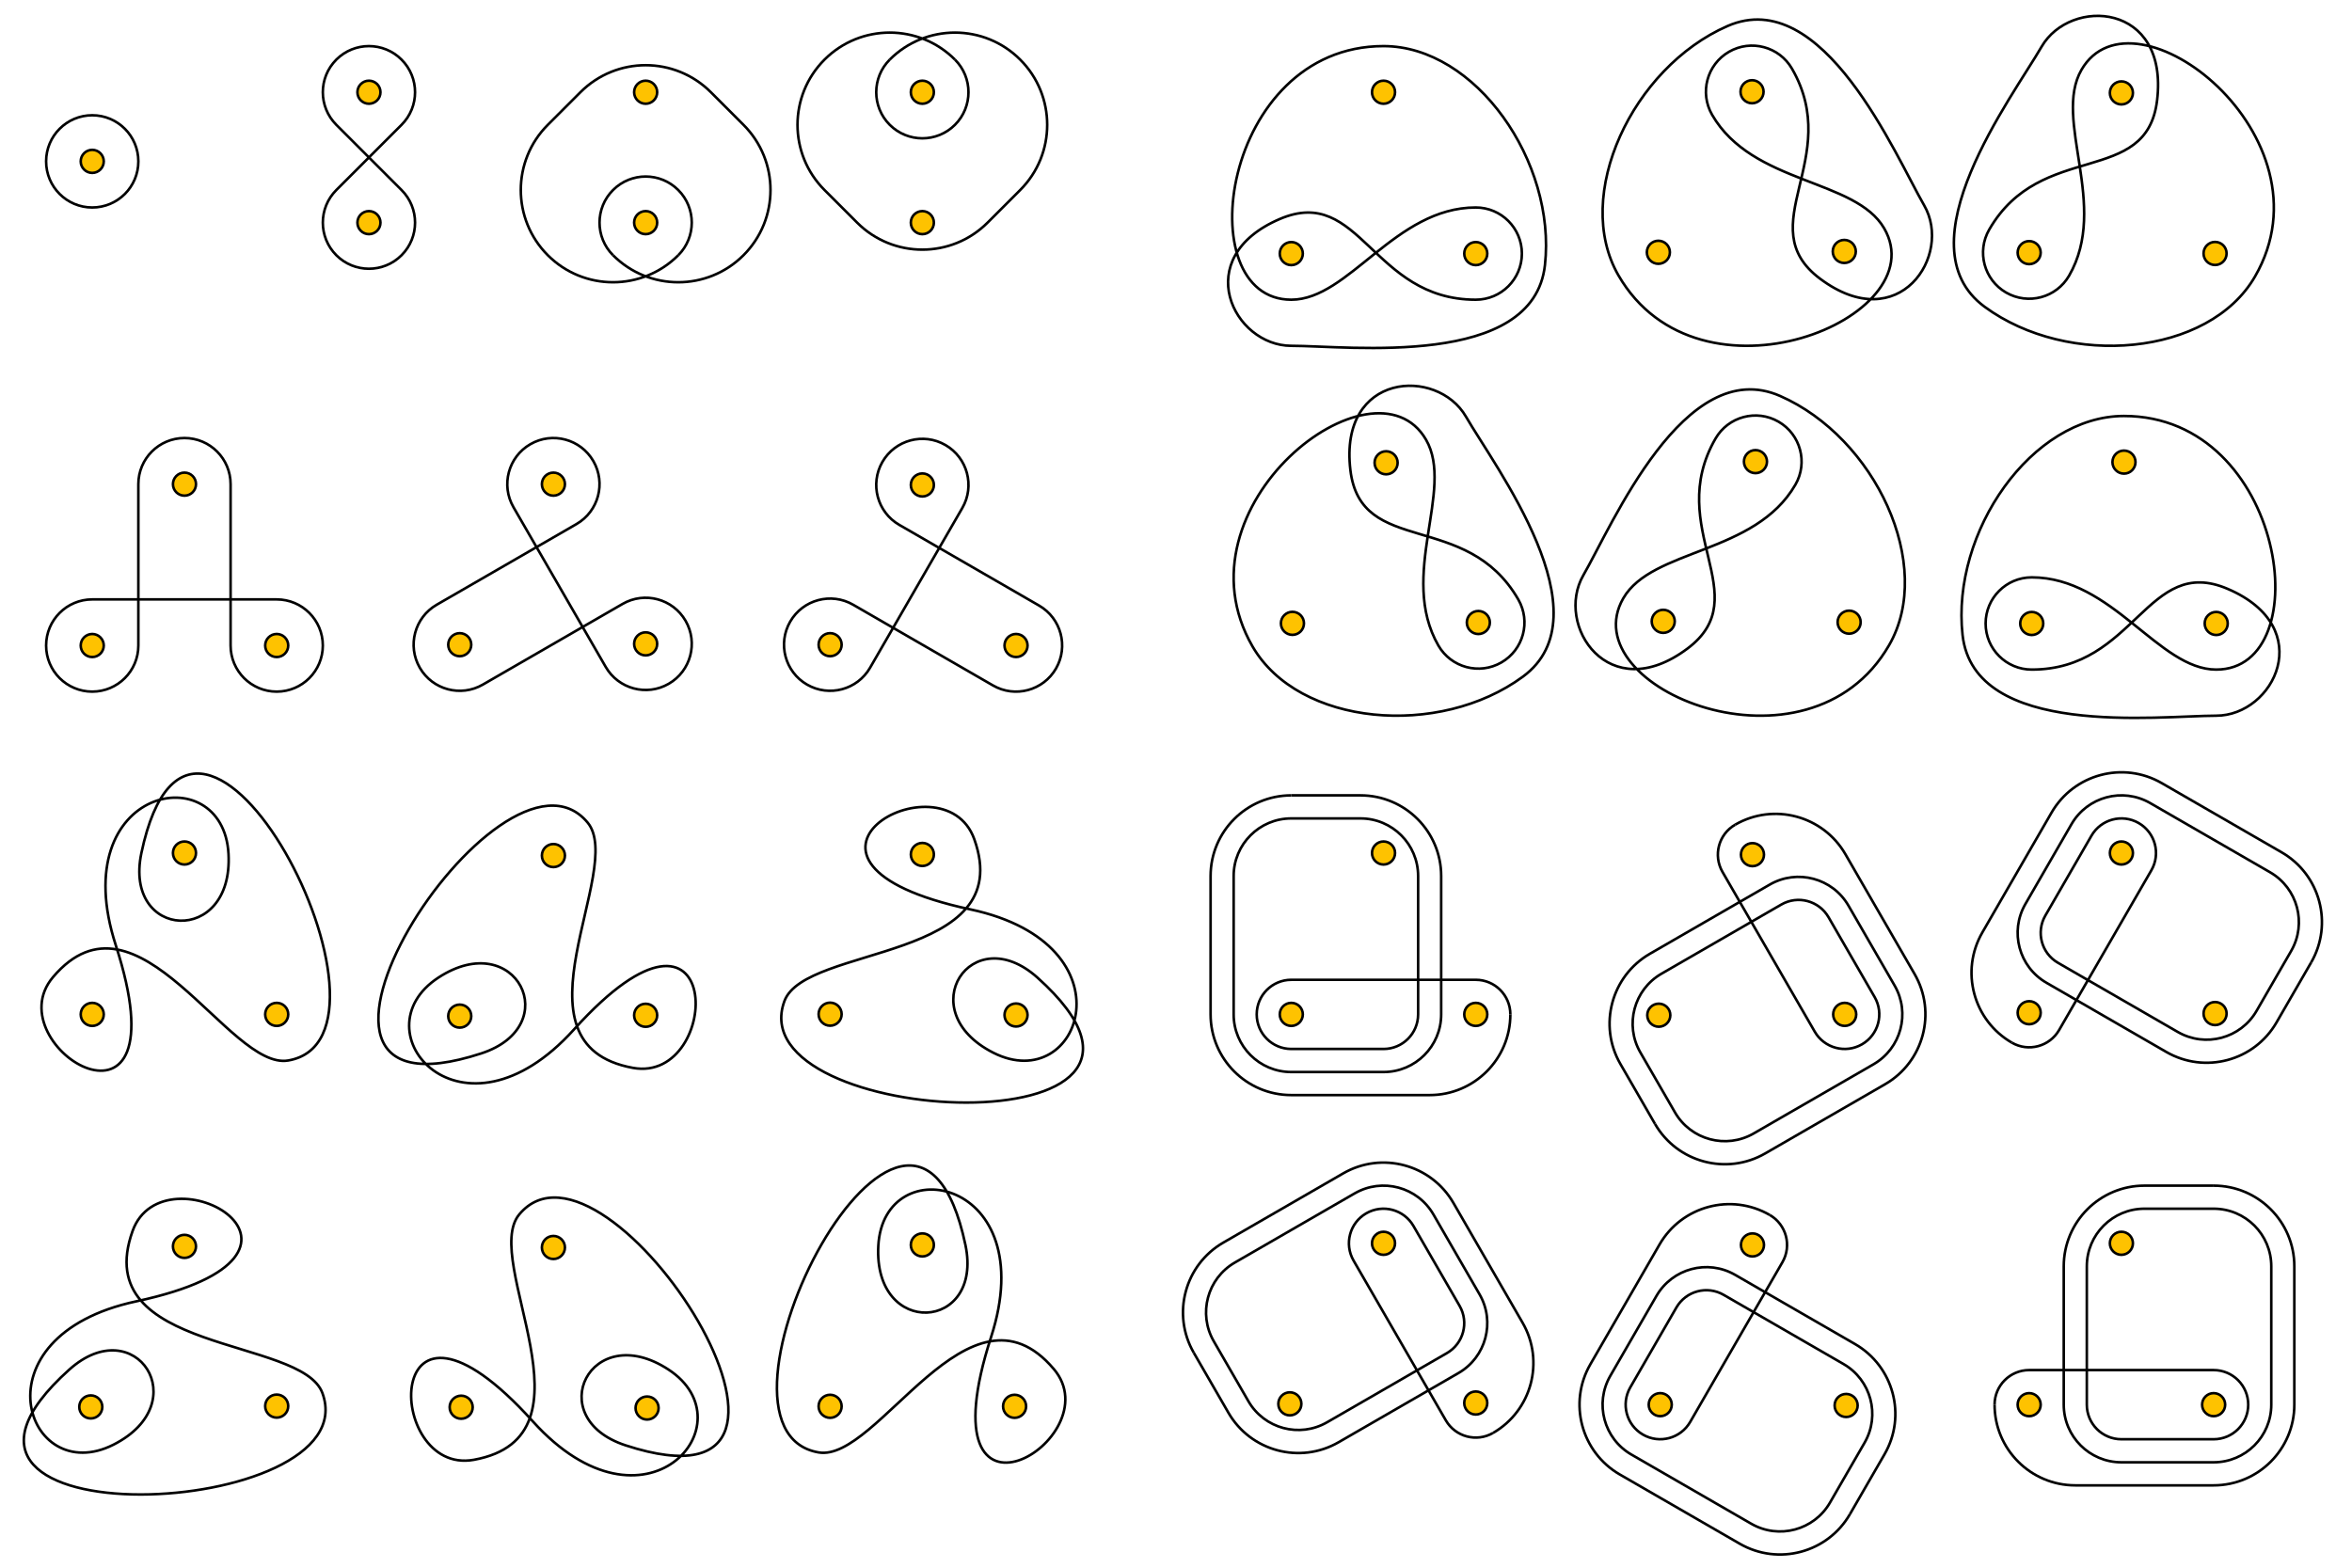
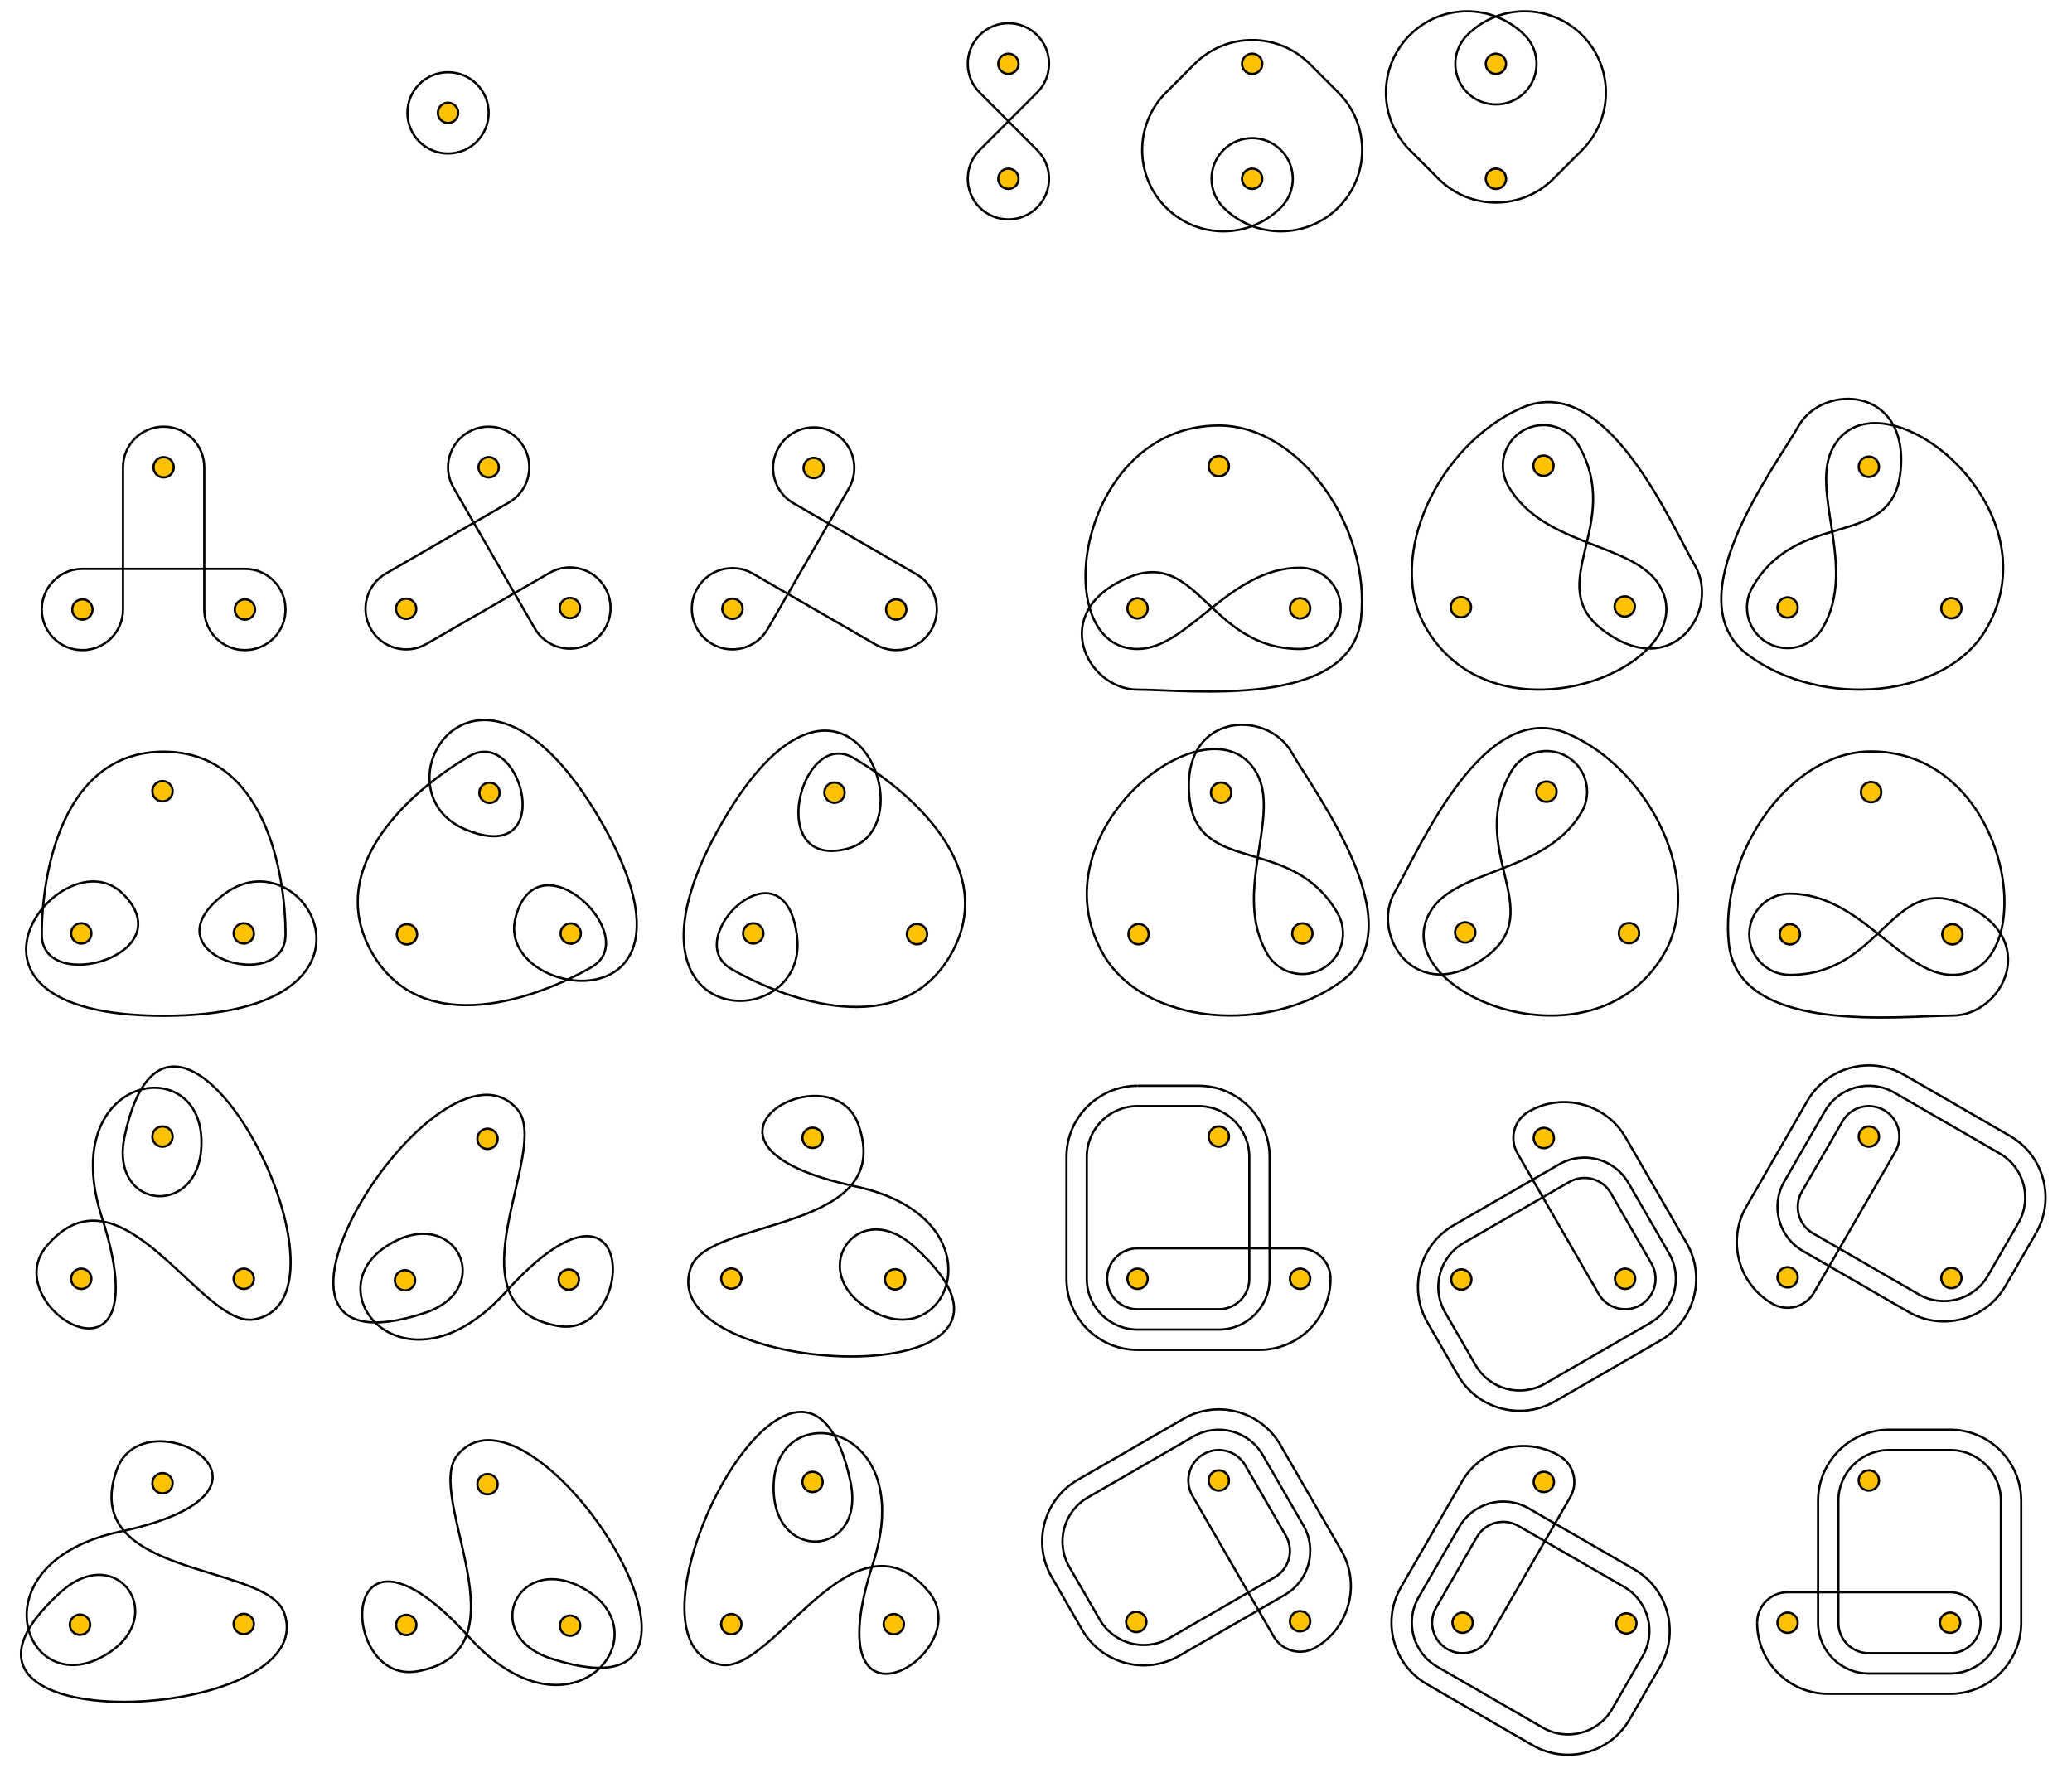
- <svg xmlns="http://www.w3.org/2000/svg" width="918" height="612">
+ <svg xmlns="http://www.w3.org/2000/svg" width="918" height="785.075" viewBox="0 -179.5 918 785.075">
+   <g fill="#FEC200" stroke="#000">
+     <circle cx="198.5" cy="-129.5" r="4.5" />
+     <circle cx="446.772" cy="-151.227" r="4.5" />
+     <circle cx="446.772" cy="-100.314" r="4.5" />
+     <circle cx="36" cy="234" r="4.5" />
+     <circle cx="108" cy="234" r="4.5" />
+     <circle cx="72" cy="171" r="4.5" />
+     <circle cx="504" cy="90" r="4.5" />
+     <circle cx="576" cy="90" r="4.5" />
+     <circle cx="540" cy="27" r="4.5" />
+     <circle cx="36" cy="387" r="4.5" />
+     <circle cx="108" cy="387" r="4.5" />
+     <circle cx="72" cy="324" r="4.5" />
+     <circle cx="504" cy="387" r="4.5" />
+     <circle cx="576" cy="387" r="4.5" />
+     <circle cx="540" cy="324" r="4.5" />
+     <circle cx="554.772" cy="-151.227" r="4.5" />
+     <circle cx="554.772" cy="-100.314" r="4.5" />
+     <circle cx="662.772" cy="-100.314" r="4.5" />
+     <circle cx="662.772" cy="-151.227" r="4.5" />
+     <circle cx="36.5" cy="90.503" r="4.5" />
+     <circle cx="108.5" cy="90.503" r="4.5" />
+     <circle cx="72.5" cy="27.503" r="4.5" />
+     <circle cx="252.5" cy="89.857" r="4.5" />
+     <circle cx="216.5" cy="27.503" r="4.499" />
+     <circle cx="179.94" cy="90.18" r="4.5" />
+     <circle cx="360.504" cy="27.823" r="4.5" />
+     <circle cx="324.504" cy="90.177" r="4.5" />
+     <circle cx="397.062" cy="90.5" r="4.5" />
+     <circle cx="719.995" cy="386.995" r="4.5" />
+     <circle cx="683.995" cy="324.641" r="4.499" />
+     <circle cx="647.436" cy="387.317" r="4.5" />
+     <circle cx="828" cy="324" r="4.5" />
+     <circle cx="792" cy="386.354" r="4.5" />
+     <circle cx="864.56" cy="386.677" r="4.5" />
+     <circle cx="863.995" cy="539.359" r="4.5" />
+     <circle cx="791.995" cy="539.359" r="4.5" />
+     <circle cx="827.995" cy="476.359" r="4.5" />
+     <circle cx="648" cy="539.354" r="4.5" />
+     <circle cx="684" cy="477" r="4.499" />
+     <circle cx="720.56" cy="539.677" r="4.5" />
+     <circle cx="539.995" cy="476.359" r="4.5" />
+     <circle cx="575.995" cy="538.713" r="4.5" />
+     <circle cx="503.436" cy="539.036" r="4.5" />
+     <circle cx="719.832" cy="89.165" r="4.5" />
+     <circle cx="683.832" cy="26.811" r="4.5" />
+     <circle cx="647.271" cy="89.488" r="4.5" />
+     <circle cx="827.995" cy="27.269" r="4.5" />
+     <circle cx="791.995" cy="89.623" r="4.5" />
+     <circle cx="864.555" cy="89.946" r="4.5" />
+     <circle cx="865" cy="234.396" r="4.5" />
+     <circle cx="793" cy="234.396" r="4.5" />
+     <circle cx="829" cy="171.396" r="4.5" />
+     <circle cx="649.168" cy="233.561" r="4.5" />
+     <circle cx="685.168" cy="171.208" r="4.5" />
+     <circle cx="721.729" cy="233.884" r="4.5" />
+     <circle cx="541.005" cy="171.666" r="4.5" />
+     <circle cx="577.005" cy="234.019" r="4.5" />
+     <circle cx="504.445" cy="234.342" r="4.5" />
+     <circle cx="252" cy="387.352" r="4.5" />
+     <circle cx="216" cy="324.998" r="4.5" />
+     <circle cx="179.44" cy="387.675" r="4.5" />
+     <circle cx="360.004" cy="324.565" r="4.5" />
+     <circle cx="324.004" cy="386.919" r="4.5" />
+     <circle cx="396.562" cy="387.242" r="4.499" />
+     <circle cx="396" cy="540" r="4.5" />
+     <circle cx="324" cy="540" r="4.5" />
+     <circle cx="360" cy="477" r="4.5" />
+     <circle cx="180" cy="540.352" r="4.5" />
+     <circle cx="216" cy="477.998" r="4.5" />
+     <circle cx="252.56" cy="540.675" r="4.5" />
+     <circle cx="71.996" cy="477.565" r="4.5" />
+     <circle cx="107.996" cy="539.919" r="4.5" />
+     <circle cx="35.438" cy="540.242" r="4.499" />
+     <circle cx="252.862" cy="234.067" r="4.5" />
+     <circle cx="216.862" cy="171.714" r="4.5" />
+     <circle cx="180.303" cy="234.39" r="4.5" />
+     <circle cx="369.728" cy="171.64" r="4.5" />
+     <circle cx="333.728" cy="233.994" r="4.5" />
+     <circle cx="406.287" cy="234.317" r="4.499" />
+   </g>
  <g fill="none" stroke="#000">
-     <circle cx="36" cy="63" r="18" />
-     <path d="M131.271 48.729c-7.029-7.03-7.029-18.427 0-25.457 7.029-7.029 18.427-7.029 25.456.001 7.03 7.029 7.029 18.426 0 25.455l-25.456 25.456c-7.029 7.029-7.029 18.427 0 25.456 7.03 7.029 18.427 7.03 25.457 0 7.029-7.029 7.029-18.427-.001-25.456l-25.456-25.455zM264.728 99.64c7.029-7.029 7.03-18.427 0-25.456-7.029-7.029-18.427-7.029-25.456 0s-7.029 18.427 0 25.456" />
-     <path d="M264.728 99.64c-14.059 14.059-36.853 14.06-50.911 0-14.06-14.059-14.06-36.853 0-50.912L226.544 36c14.059-14.059 36.853-14.059 50.911 0l12.729 12.729c14.059 14.059 14.059 36.853 0 50.911s-36.853 14.059-50.912 0m108-76.369c-7.03 7.029-7.03 18.427 0 25.456 7.029 7.03 18.426 7.029 25.456 0 7.029-7.029 7.029-18.426 0-25.456" />
-     <path d="M347.272 23.271c14.059-14.059 36.853-14.059 50.911 0 14.06 14.06 14.059 36.854 0 50.912l-12.728 12.728c-14.06 14.06-36.853 14.06-50.912 0l-12.728-12.728c-14.059-14.059-14.059-36.853 0-50.912 14.059-14.059 36.853-14.059 50.912 0M36 234c-9.941 0-18 8.059-18 18s8.059 18 18 18 18-8.059 18-18v-63c0-9.941 8.059-18 18-18s18 8.059 18 18v63c0 9.941 8.059 18 18 18s18-8.059 18-18-8.059-18-18-18H36zm200.412 26.354c4.971 8.609 15.979 11.559 24.588 6.589s11.559-15.979 6.588-24.589-15.979-11.559-24.588-6.588l-54.56 31.5c-8.609 4.971-19.618 2.021-24.589-6.588s-2.021-19.619 6.589-24.59l54.56-31.5c8.609-4.97 11.559-15.979 6.588-24.588s-15.979-11.559-24.588-6.588-11.559 15.979-6.588 24.588l36 62.354zm139.18-62.034c4.971-8.609 2.021-19.618-6.588-24.589-8.609-4.97-19.619-2.021-24.59 6.589s-2.02 19.618 6.59 24.588l54.559 31.5c8.609 4.971 11.559 15.979 6.588 24.589s-15.979 11.56-24.588 6.589l-54.559-31.5c-8.609-4.971-19.619-2.021-24.59 6.588s-2.02 19.618 6.59 24.589c8.608 4.97 19.617 2.021 24.588-6.589l36-62.354zM589.5 396c0 17.396-14.104 31.5-31.5 31.5h-54c-17.396 0-31.5-14.104-31.5-31.5v-54c0-17.396 14.104-31.5 31.5-31.5" />
-     <path d="M589.5 396c0-7.456-6.044-13.5-13.5-13.5h-72c-7.456 0-13.5 6.044-13.5 13.5s6.044 13.5 13.5 13.5h36c7.456 0 13.5-6.044 13.5-13.5v-54c0-12.426-10.073-22.5-22.5-22.5h-27c-12.427 0-22.5 10.074-22.5 22.5v54c0 12.426 10.073 22.5 22.5 22.5h36c12.427 0 22.5-10.074 22.5-22.5v-54c0-17.396-14.104-31.5-31.5-31.5h-27m173.245 11.449c15.065-8.698 34.331-3.536 43.03 11.529l27 46.766c8.697 15.066 3.535 34.332-11.53 43.03l-46.765 27c-15.066 8.698-34.332 3.536-43.03-11.53" />
-     <path d="M677.245 321.949c-6.457 3.729-8.669 11.984-4.941 18.441l36 62.354c3.728 6.457 11.984 8.67 18.441 4.941 6.458-3.728 8.669-11.984 4.941-18.441l-18-31.176c-3.728-6.457-11.983-8.67-18.441-4.941l-15.589 9-31.177 18c-10.761 6.213-14.448 19.973-8.235 30.734l13.5 23.383c6.213 10.762 19.975 14.449 30.736 8.236l46.765-27c10.761-6.213 14.448-19.975 8.235-30.736l-18-31.176c-6.213-10.763-19.975-14.449-30.735-8.236l-46.766 27c-15.065 8.699-20.228 27.963-11.529 43.029l13.5 23.383m139.3-31.699c-15.066-8.698-20.229-27.963-11.529-43.029l27-46.766c8.697-15.066 27.963-20.229 43.029-11.529l46.766 27c15.066 8.698 20.229 27.963 11.529 43.029" />
-     <path d="M785.25 407.045c6.457 3.729 14.713 1.516 18.441-4.941l36-62.354c3.729-6.457 1.516-14.713-4.941-18.441s-14.713-1.516-18.441 4.941l-18 31.177c-3.729 6.457-1.516 14.714 4.941 18.441l15.588 9 31.178 18c10.762 6.213 24.521 2.526 30.735-8.235l13.5-23.383c6.214-10.762 2.526-24.522-8.235-30.735l-46.766-27c-10.762-6.214-24.521-2.526-30.736 8.235l-18 31.177c-6.213 10.762-2.525 24.522 8.236 30.735l46.766 27c15.066 8.699 34.331 3.537 43.029-11.529l13.5-23.383m-123.55 172.609c0 17.396 14.103 31.5 31.5 31.5h54c17.397 0 31.5-14.104 31.5-31.5v-54c0-17.396-14.103-31.5-31.5-31.5" />
-     <path d="M778.495 548.359c0-7.456 6.044-13.5 13.5-13.5h72c7.456 0 13.5 6.044 13.5 13.5s-6.044 13.5-13.5 13.5h-36c-7.456 0-13.5-6.044-13.5-13.5v-54c0-12.426 10.073-22.5 22.5-22.5h27c12.427 0 22.5 10.074 22.5 22.5v54c0 12.426-10.073 22.5-22.5 22.5h-36c-12.427 0-22.5-10.074-22.5-22.5v-54c0-17.396 14.103-31.5 31.5-31.5h27m-173.245 11.45c-15.066-8.698-34.332-3.536-43.029 11.529l-27 46.766c-8.699 15.066-3.537 34.332 11.529 43.03l46.766 27c15.066 8.698 34.331 3.536 43.029-11.53" />
-     <path d="M690.75 474.309c6.457 3.729 8.67 11.984 4.941 18.441l-36 62.354c-3.729 6.457-11.984 8.67-18.441 4.941-6.457-3.728-8.67-11.984-4.941-18.441l18-31.176c3.729-6.457 11.984-8.67 18.441-4.941l15.588 9 31.178 18c10.762 6.213 14.449 19.973 8.235 30.734l-13.5 23.383c-6.214 10.762-19.974 14.449-30.735 8.236l-46.766-27c-10.762-6.213-14.449-19.975-8.236-30.736l18-31.176c6.215-10.763 19.975-14.449 30.736-8.236l46.766 27c15.066 8.699 20.229 27.963 11.529 43.029l-13.5 23.383m-139.3-31.7c15.065-8.698 20.228-27.963 11.53-43.029l-27-46.766c-8.699-15.066-27.965-20.229-43.03-11.529l-46.765 27c-15.066 8.698-20.229 27.963-11.531 43.029" />
-     <path d="M582.745 559.404c-6.457 3.729-14.714 1.516-18.441-4.941l-36-62.354c-3.728-6.457-1.516-14.713 4.941-18.441 6.458-3.729 14.714-1.516 18.441 4.941l18 31.177c3.728 6.457 1.517 14.714-4.941 18.441l-15.589 9-31.176 18c-10.762 6.213-24.523 2.526-30.736-8.235l-13.5-23.383c-6.213-10.762-2.525-24.522 8.236-30.735l46.765-27c10.761-6.214 24.522-2.526 30.735 8.235l18 31.177c6.213 10.762 2.525 24.522-8.235 30.735l-46.765 27c-15.066 8.699-34.332 3.537-43.031-11.529l-13.5-23.383M576 117c9.941 0 18-8.059 18-18s-8.059-18-18-18c-31.5 0-49.5 36-72 36-40.5 0-27.16-99 36-99 36 0 67.473 45.248 63 85.5-4.5 40.5-76.5 31.5-99 31.5s-39.84-34.354-4.5-49.5C531 72 535.5 117 576 117zm123.42-90.189c-4.97-8.608-15.979-11.559-24.588-6.588s-11.559 15.979-6.589 24.588c15.75 27.28 55.927 24.869 67.177 44.354 20.25 35.074-72.156 73.021-103.736 18.323-18-31.178 5.449-81.058 42.545-97.31 37.324-16.354 65.53 50.501 76.78 69.986s-9.832 51.679-40.618 28.646c-27.442-20.528 9.279-46.925-10.971-81.999zm76.986 62.811c-4.971 8.609-2.021 19.618 6.589 24.589 8.608 4.97 19.618 2.021 24.588-6.589 15.75-27.279-6.427-60.868 4.823-80.354 20.25-35.074 99.316 25.979 67.736 80.677-18 31.177-72.922 35.81-105.545 11.81-32.824-24.146 10.971-82.001 22.221-101.486S846.489.944 841.935 39.122c-4.058 34.029-45.279 15.427-65.529 50.5zM793 261.396c-9.941 0-18-8.059-18-18 0-9.94 8.059-18 18-18 31.5 0 49.5 36 72 36 40.5 0 27.16-99-36-99-36 0-67.473 45.248-63 85.5 4.5 40.5 76.5 31.5 99 31.5s39.84-34.354 4.5-49.5c-31.5-13.5-36 31.5-76.5 31.5zm-123.42-90.189c4.97-8.608 15.979-11.559 24.588-6.588s11.559 15.979 6.589 24.588c-15.75 27.28-55.927 24.869-67.177 44.354-20.25 35.074 72.156 73.021 103.736 18.323 18-31.178-5.449-81.057-42.545-97.31-37.324-16.354-65.53 50.501-76.78 69.986s9.832 51.679 40.618 28.646c27.442-20.527-9.279-46.925 10.971-81.999zm-76.986 62.813c4.971 8.608 2.021 19.617-6.589 24.588-8.608 4.97-19.618 2.021-24.588-6.589-15.75-27.279 6.427-60.868-4.823-80.354-20.25-35.073-99.316 25.979-67.736 80.677 18 31.177 72.922 35.81 105.545 11.81 32.824-24.146-10.971-82.001-22.221-101.486s-49.671-17.324-45.117 20.854c4.058 34.028 45.279 15.425 65.529 50.5zM20.688 381.453C53.688 342.5 89.312 418 112.5 414c52.251-9.014-36.281-180.668-57.312-81-7.145 33.857 35.985 36.463 34 .318-2.103-38.253-64.146-26.546-44 35.682 27.36 84.511-47.626 39.75-24.5 12.453zm226.37 35.433c-50.234-9.103-2.661-77.704-17.72-95.785-33.931-40.744-138.322 121.755-41.491 90.134 32.894-10.742 13.584-49.396-16.725-29.604-32.077 20.945 9.083 68.824 52.901 20.264 59.508-65.95 58.238 21.37 23.035 14.991zm133.2-89.308c17.234 48.055-65.963 41.156-74.092 63.238-18.32 49.757 174.604 58.914 98.803-9.135-25.75-23.115-49.57 12.934-17.275 29.287 34.18 17.306 55.062-42.279-8.9-55.947-86.87-18.56-10.613-61.119 1.464-27.443z" />
-     <path d="M411.312 534.453C378.312 495.5 342.688 571 319.5 567c-52.251-9.014 36.281-180.668 57.312-81 7.145 33.857-35.985 36.463-34 .318 2.103-38.253 64.146-26.546 44 35.682-27.36 84.511 47.626 39.75 24.5 12.453zm-226.37 35.433c50.234-9.103 2.661-77.704 17.72-95.785 33.931-40.744 138.322 121.755 41.491 90.134-32.894-10.742-13.584-49.396 16.725-29.604 32.077 20.945-9.083 68.824-52.901 20.264-59.508-65.95-58.238 21.37-23.035 14.991zm-133.2-89.308c-17.234 48.055 65.963 41.156 74.092 63.238 18.32 49.757-174.604 58.914-98.803-9.135 25.75-23.115 49.57 12.934 17.275 29.287-34.18 17.306-55.062-42.279 8.9-55.947 86.87-18.56 10.613-61.119-1.464-27.443z" />
-   </g>
-   <g fill="#FEC200" stroke="#000">
-     <circle cx="36" cy="63" r="4.5" />
-     <circle cx="144" cy="36" r="4.5" />
-     <circle cx="144" cy="86.912" r="4.5" />
-     <circle cx="36" cy="252" r="4.5" />
-     <circle cx="108" cy="252" r="4.5" />
-     <circle cx="72" cy="189" r="4.5" />
-     <circle cx="504" cy="99" r="4.5" />
-     <circle cx="576" cy="99" r="4.5" />
-     <circle cx="540" cy="36" r="4.5" />
-     <circle cx="36" cy="396" r="4.5" />
-     <circle cx="108" cy="396" r="4.5" />
-     <circle cx="72" cy="333" r="4.5" />
-     <circle cx="504" cy="396" r="4.5" />
-     <circle cx="576" cy="396" r="4.5" />
-     <circle cx="540" cy="333" r="4.5" />
-     <circle cx="252" cy="36" r="4.5" />
-     <circle cx="252" cy="86.912" r="4.5" />
-     <circle cx="360" cy="86.912" r="4.5" />
-     <circle cx="360" cy="36" r="4.5" />
-     <circle cx="252" cy="251.354" r="4.5" />
-     <circle cx="216" cy="189" r="4.499" />
-     <circle cx="179.44" cy="251.677" r="4.5" />
-     <circle cx="360.004" cy="189.32" r="4.5" />
-     <circle cx="324.004" cy="251.674" r="4.5" />
-     <circle cx="396.562" cy="251.997" r="4.5" />
-     <circle cx="719.995" cy="395.995" r="4.5" />
-     <circle cx="683.995" cy="333.641" r="4.499" />
-     <circle cx="647.436" cy="396.317" r="4.5" />
-     <circle cx="828" cy="333" r="4.5" />
-     <circle cx="792" cy="395.354" r="4.5" />
-     <circle cx="864.56" cy="395.677" r="4.5" />
-     <circle cx="863.995" cy="548.359" r="4.5" />
-     <circle cx="791.995" cy="548.359" r="4.5" />
-     <circle cx="827.995" cy="485.359" r="4.5" />
-     <circle cx="648" cy="548.354" r="4.5" />
-     <circle cx="684" cy="486" r="4.499" />
-     <circle cx="720.56" cy="548.677" r="4.5" />
-     <circle cx="539.995" cy="485.359" r="4.5" />
-     <circle cx="575.995" cy="547.713" r="4.5" />
-     <circle cx="503.436" cy="548.036" r="4.5" />
-     <circle cx="719.832" cy="98.165" r="4.5" />
-     <circle cx="683.832" cy="35.811" r="4.5" />
-     <circle cx="647.272" cy="98.488" r="4.5" />
-     <circle cx="827.995" cy="36.269" r="4.5" />
-     <circle cx="791.995" cy="98.623" r="4.5" />
-     <circle cx="864.555" cy="98.946" r="4.5" />
-     <circle cx="865" cy="243.396" r="4.5" />
-     <circle cx="793" cy="243.396" r="4.5" />
-     <circle cx="829" cy="180.396" r="4.5" />
-     <circle cx="649.168" cy="242.561" r="4.5" />
-     <circle cx="685.168" cy="180.208" r="4.5" />
-     <circle cx="721.728" cy="242.884" r="4.5" />
-     <circle cx="541.005" cy="180.666" r="4.5" />
-     <circle cx="577.005" cy="243.019" r="4.5" />
-     <circle cx="504.445" cy="243.342" r="4.5" />
-     <circle cx="252" cy="396.352" r="4.5" />
-     <circle cx="216" cy="333.998" r="4.5" />
-     <circle cx="179.44" cy="396.675" r="4.5" />
-     <circle cx="360.004" cy="333.565" r="4.5" />
-     <circle cx="324.004" cy="395.919" r="4.5" />
-     <circle cx="396.562" cy="396.242" r="4.499" />
-     <circle cx="396" cy="549" r="4.5" />
-     <circle cx="324" cy="549" r="4.5" />
-     <circle cx="360" cy="486" r="4.5" />
-     <circle cx="180" cy="549.352" r="4.5" />
-     <circle cx="216" cy="486.998" r="4.5" />
-     <circle cx="252.56" cy="549.675" r="4.5" />
-     <circle cx="71.996" cy="486.565" r="4.5" />
-     <circle cx="107.996" cy="548.919" r="4.5" />
-     <circle cx="35.438" cy="549.242" r="4.499" />
+     <circle cx="198.5" cy="-129.5" r="18" />
+     <path d="M434.043-138.498c-7.029-7.03-7.029-18.427 0-25.457 7.029-7.029 18.427-7.029 25.456.001 7.03 7.029 7.029 18.426 0 25.455l-25.456 25.456c-7.029 7.029-7.029 18.427 0 25.456 7.03 7.029 18.427 7.03 25.457 0 7.029-7.029 7.029-18.427 0-25.456l-25.457-25.455zM567.5-87.586c7.029-7.029 7.03-18.427 0-25.456-7.028-7.029-18.427-7.029-25.455 0-7.029 7.029-7.029 18.427 0 25.456" />
+     <path d="M567.5-87.586c-14.059 14.059-36.853 14.06-50.91 0-14.061-14.059-14.061-36.853 0-50.912l12.727-12.728c14.059-14.059 36.854-14.059 50.911 0l12.729 12.729c14.059 14.059 14.059 36.853 0 50.911-14.06 14.058-36.854 14.059-50.912 0m108-76.37c-7.03 7.029-7.03 18.427 0 25.456 7.028 7.03 18.426 7.029 25.455 0s7.029-18.426 0-25.456" />
+     <path d="M650.045-163.956c14.059-14.059 36.853-14.059 50.91 0 14.061 14.06 14.06 36.854 0 50.912l-12.728 12.728c-14.06 14.06-36.853 14.06-50.912 0l-12.728-12.728c-14.06-14.059-14.06-36.853 0-50.912 14.059-14.059 36.853-14.059 50.912 0M589.5 387c0 17.396-14.104 31.5-31.5 31.5h-54c-17.396 0-31.5-14.104-31.5-31.5v-54c0-17.396 14.104-31.5 31.5-31.5" />
+     <path d="M589.5 387c0-7.456-6.044-13.5-13.5-13.5h-72c-7.456 0-13.5 6.044-13.5 13.5s6.044 13.5 13.5 13.5h36c7.456 0 13.5-6.044 13.5-13.5v-54c0-12.426-10.073-22.5-22.5-22.5h-27c-12.427 0-22.5 10.074-22.5 22.5v54c0 12.426 10.073 22.5 22.5 22.5h36c12.427 0 22.5-10.074 22.5-22.5v-54c0-17.396-14.104-31.5-31.5-31.5h-27m173.245 11.449c15.064-8.698 34.331-3.536 43.03 11.528l27 46.767c8.696 15.065 3.534 34.332-11.53 43.03l-46.765 27c-15.066 8.697-34.332 3.535-43.03-11.53" />
+     <path d="M677.245 312.949c-6.457 3.729-8.669 11.983-4.941 18.44l36 62.354c3.729 6.457 11.984 8.67 18.441 4.94 6.458-3.728 8.669-11.983 4.94-18.44l-18-31.176c-3.728-6.457-11.982-8.67-18.44-4.941l-15.589 9-31.178 18c-10.761 6.213-14.447 19.973-8.234 30.734l13.5 23.383c6.213 10.762 19.975 14.449 30.736 8.236l46.765-27c10.761-6.214 14.448-19.976 8.235-30.736l-18-31.176c-6.214-10.764-19.976-14.449-30.735-8.236l-46.766 27c-15.065 8.699-20.229 27.963-11.529 43.029l13.5 23.383m139.3-31.698c-15.066-8.698-20.229-27.963-11.529-43.029l27-46.766c8.697-15.066 27.963-20.229 43.029-11.529l46.766 27c15.066 8.698 20.229 27.963 11.529 43.029" />
+     <path d="M785.25 398.045c6.457 3.729 14.713 1.516 18.441-4.941l36-62.354c3.729-6.457 1.516-14.713-4.941-18.441-6.457-3.728-14.713-1.516-18.441 4.941l-18 31.177c-3.729 6.457-1.516 14.714 4.941 18.441l15.588 9 31.178 18c10.763 6.213 24.521 2.525 30.735-8.235l13.5-23.383c6.214-10.762 2.526-24.521-8.235-30.735l-46.766-27c-10.762-6.214-24.521-2.525-30.736 8.235l-18 31.177c-6.213 10.763-2.524 24.522 8.236 30.735l46.766 27c15.066 8.699 34.331 3.537 43.029-11.529l13.5-23.383m-123.55 172.609c0 17.396 14.103 31.5 31.5 31.5h54c17.396 0 31.5-14.104 31.5-31.5v-54c0-17.396-14.104-31.5-31.5-31.5" />
+     <path d="M778.495 539.359c0-7.456 6.044-13.5 13.5-13.5h72c7.456 0 13.5 6.044 13.5 13.5s-6.044 13.5-13.5 13.5h-36c-7.456 0-13.5-6.044-13.5-13.5v-54c0-12.427 10.073-22.5 22.5-22.5h27c12.427 0 22.5 10.073 22.5 22.5v54c0 12.426-10.073 22.5-22.5 22.5h-36c-12.427 0-22.5-10.074-22.5-22.5v-54c0-17.396 14.103-31.5 31.5-31.5h27m-173.245 11.45c-15.066-8.697-34.332-3.535-43.029 11.529l-27 46.766c-8.698 15.066-3.537 34.332 11.529 43.03l46.766 27c15.066 8.698 34.331 3.536 43.029-11.53" />
+     <path d="M690.75 465.309c6.457 3.729 8.67 11.984 4.941 18.441l-36 62.354c-3.729 6.457-11.984 8.671-18.441 4.941-6.457-3.728-8.67-11.984-4.941-18.441l18-31.176c3.729-6.457 11.984-8.67 18.441-4.94l15.588 9 31.178 18c10.763 6.213 14.449 19.973 8.235 30.733l-13.5 23.383c-6.214 10.763-19.974 14.449-30.735 8.236l-46.766-27c-10.762-6.213-14.449-19.975-8.236-30.736l18-31.176c6.215-10.763 19.976-14.449 30.736-8.235l46.766 27c15.066 8.698 20.229 27.963 11.529 43.028l-13.5 23.383m-139.3-31.7c15.064-8.698 20.228-27.963 11.53-43.029l-27-46.766c-8.699-15.066-27.966-20.229-43.03-11.529l-46.765 27c-15.066 8.698-20.229 27.963-11.531 43.029" />
+     <path d="M582.745 550.404c-6.457 3.729-14.714 1.516-18.441-4.941l-36-62.354c-3.728-6.457-1.516-14.713 4.941-18.441 6.458-3.729 14.714-1.516 18.44 4.941l18 31.177c3.729 6.457 1.518 14.714-4.94 18.44l-15.589 9-31.176 18c-10.763 6.214-24.523 2.526-30.736-8.234l-13.5-23.383c-6.213-10.763-2.525-24.522 8.236-30.735l46.765-27c10.761-6.214 24.521-2.526 30.735 8.235l18 31.177c6.213 10.762 2.524 24.521-8.235 30.735l-46.765 27c-15.066 8.698-34.332 3.536-43.031-11.529l-13.5-23.383M576 108c9.941 0 18-8.059 18-18s-8.059-18-18-18c-31.5 0-49.5 36-72 36-40.5 0-27.16-99 36-99 36 0 67.473 45.248 63 85.5-4.5 40.5-76.5 31.5-99 31.5s-39.84-34.354-4.5-49.5C531 63 535.5 108 576 108zm123.42-90.189c-4.97-8.608-15.979-11.559-24.588-6.588-8.609 4.971-11.559 15.979-6.589 24.588 15.75 27.28 55.927 24.869 67.177 44.354 20.25 35.074-72.156 73.021-103.736 18.323-18-31.178 5.449-81.058 42.545-97.31 37.324-16.354 65.53 50.501 76.78 69.986s-9.832 51.679-40.618 28.646c-27.442-20.528 9.279-46.925-10.971-81.999zm76.986 62.811c-4.972 8.609-2.021 19.618 6.589 24.589 8.607 4.97 19.618 2.021 24.588-6.589 15.75-27.279-6.427-60.868 4.823-80.354 20.25-35.074 99.315 25.979 67.735 80.677-18 31.177-72.922 35.81-105.545 11.81-32.823-24.146 10.972-82.001 22.222-101.486s49.671-17.325 45.117 20.853c-4.058 34.029-45.279 15.427-65.529 50.5zM793 252.396c-9.941 0-18-8.059-18-18 0-9.94 8.059-18 18-18 31.5 0 49.5 36 72 36 40.5 0 27.16-99-36-99-36 0-67.473 45.248-63 85.5 4.5 40.5 76.5 31.5 99 31.5s39.84-34.354 4.5-49.5c-31.5-13.5-36 31.5-76.5 31.5zm-123.42-90.189c4.97-8.608 15.979-11.559 24.588-6.588 8.609 4.971 11.559 15.979 6.589 24.588-15.75 27.28-55.927 24.869-67.177 44.354-20.25 35.074 72.156 73.021 103.736 18.323 18-31.178-5.449-81.057-42.545-97.31-37.324-16.354-65.53 50.501-76.78 69.986s9.832 51.679 40.618 28.646c27.442-20.527-9.279-46.925 10.971-81.999zm-76.986 62.813c4.972 8.608 2.021 19.617-6.589 24.588-8.607 4.97-19.618 2.021-24.588-6.589-15.75-27.279 6.427-60.868-4.823-80.354-20.25-35.073-99.315 25.979-67.735 80.677 18 31.177 72.922 35.81 105.545 11.81 32.823-24.146-10.972-82.001-22.222-101.486s-49.671-17.324-45.116 20.854c4.057 34.028 45.278 15.425 65.528 50.5zM20.688 372.453C53.688 333.5 89.312 409 112.5 405c52.251-9.014-36.281-180.668-57.312-81-7.145 33.857 35.985 36.463 34 .318-2.103-38.253-64.146-26.546-44 35.682 27.36 84.511-47.626 39.75-24.5 12.453zm226.37 35.433c-50.234-9.103-2.661-77.704-17.72-95.785-33.931-40.744-138.322 121.756-41.491 90.135 32.894-10.742 13.584-49.396-16.725-29.604-32.077 20.945 9.083 68.824 52.901 20.264 59.508-65.951 58.238 21.369 23.035 14.99zm133.2-89.308c17.234 48.055-65.963 41.156-74.092 63.238-18.32 49.757 174.604 58.914 98.803-9.136-25.75-23.114-49.57 12.935-17.275 29.287 34.18 17.307 55.062-42.278-8.9-55.946-86.87-18.56-10.613-61.119 1.464-27.443z" />
+     <path d="M411.312 525.453C378.312 486.5 342.688 562 319.5 558c-52.251-9.014 36.281-180.668 57.312-81 7.145 33.857-35.985 36.463-34 .318 2.103-38.253 64.146-26.546 44 35.682-27.36 84.511 47.626 39.75 24.5 12.453zm-226.37 35.433c50.234-9.103 2.661-77.704 17.72-95.785 33.931-40.743 138.322 121.755 41.491 90.135-32.894-10.742-13.584-49.396 16.725-29.604 32.077 20.945-9.083 68.824-52.901 20.264-59.508-65.951-58.238 21.369-23.035 14.99zm-133.2-89.308c-17.234 48.055 65.963 41.156 74.092 63.238 18.32 49.757-174.604 58.914-98.803-9.136 25.75-23.114 49.57 12.935 17.275 29.287-34.18 17.306-55.062-42.278 8.9-55.947 86.87-18.559 10.613-61.118-1.464-27.442zM36.5 72.503c-9.941 0-18 8.059-18 18s8.059 18 18 18 18-8.059 18-18v-63c0-9.941 8.059-18 18-18s18 8.059 18 18v63c0 9.941 8.059 18 18 18s18-8.059 18-18-8.059-18-18-18h-72zm200.412 26.354c4.971 8.609 15.979 11.559 24.588 6.589 8.609-4.97 11.559-15.979 6.588-24.589-4.971-8.61-15.979-11.559-24.588-6.588l-54.56 31.5c-8.609 4.971-19.618 2.021-24.589-6.588s-2.021-19.619 6.589-24.59l54.56-31.5c8.609-4.97 11.559-15.979 6.588-24.588-4.971-8.609-15.979-11.559-24.588-6.588-8.609 4.971-11.559 15.979-6.588 24.588l36 62.354zm139.18-62.034c4.971-8.609 2.021-19.618-6.588-24.589-8.609-4.97-19.619-2.021-24.59 6.589s-2.02 19.618 6.59 24.588l54.559 31.5c8.609 4.971 11.56 15.979 6.589 24.589-4.972 8.61-15.979 11.56-24.588 6.589l-54.559-31.5c-8.609-4.971-19.619-2.021-24.59 6.588s-2.02 19.618 6.59 24.589c8.608 4.97 19.617 2.021 24.588-6.589l35.999-62.354zM18.5 234.5c0-27 9-81 54-81s54 54 54 81-63 9-27-18 81 54-27 54-45-81-18-54-36 45-36 18zm243.545 14.473c-23.383 13.5-74.648 32.706-97.148-6.265-22.5-38.972 19.765-73.766 43.148-87.266s39.294 50.059-2.088 32.383c-41.383-17.678 6.265-97.148 60.265-3.617 54 93.53-47.648 79.471-37.765 42.588s56.971 8.677 33.588 22.177zm116-92.738c23.383 13.5 65.647 48.294 43.147 87.265s-73.765 19.766-97.147 6.266 23.705-59.06 29.088-14.383-87.266 43.148-33.266-50.383 92.648 1.529 55.766 11.412-20.971-53.677 2.412-40.177z" />
  </g>
</svg>
